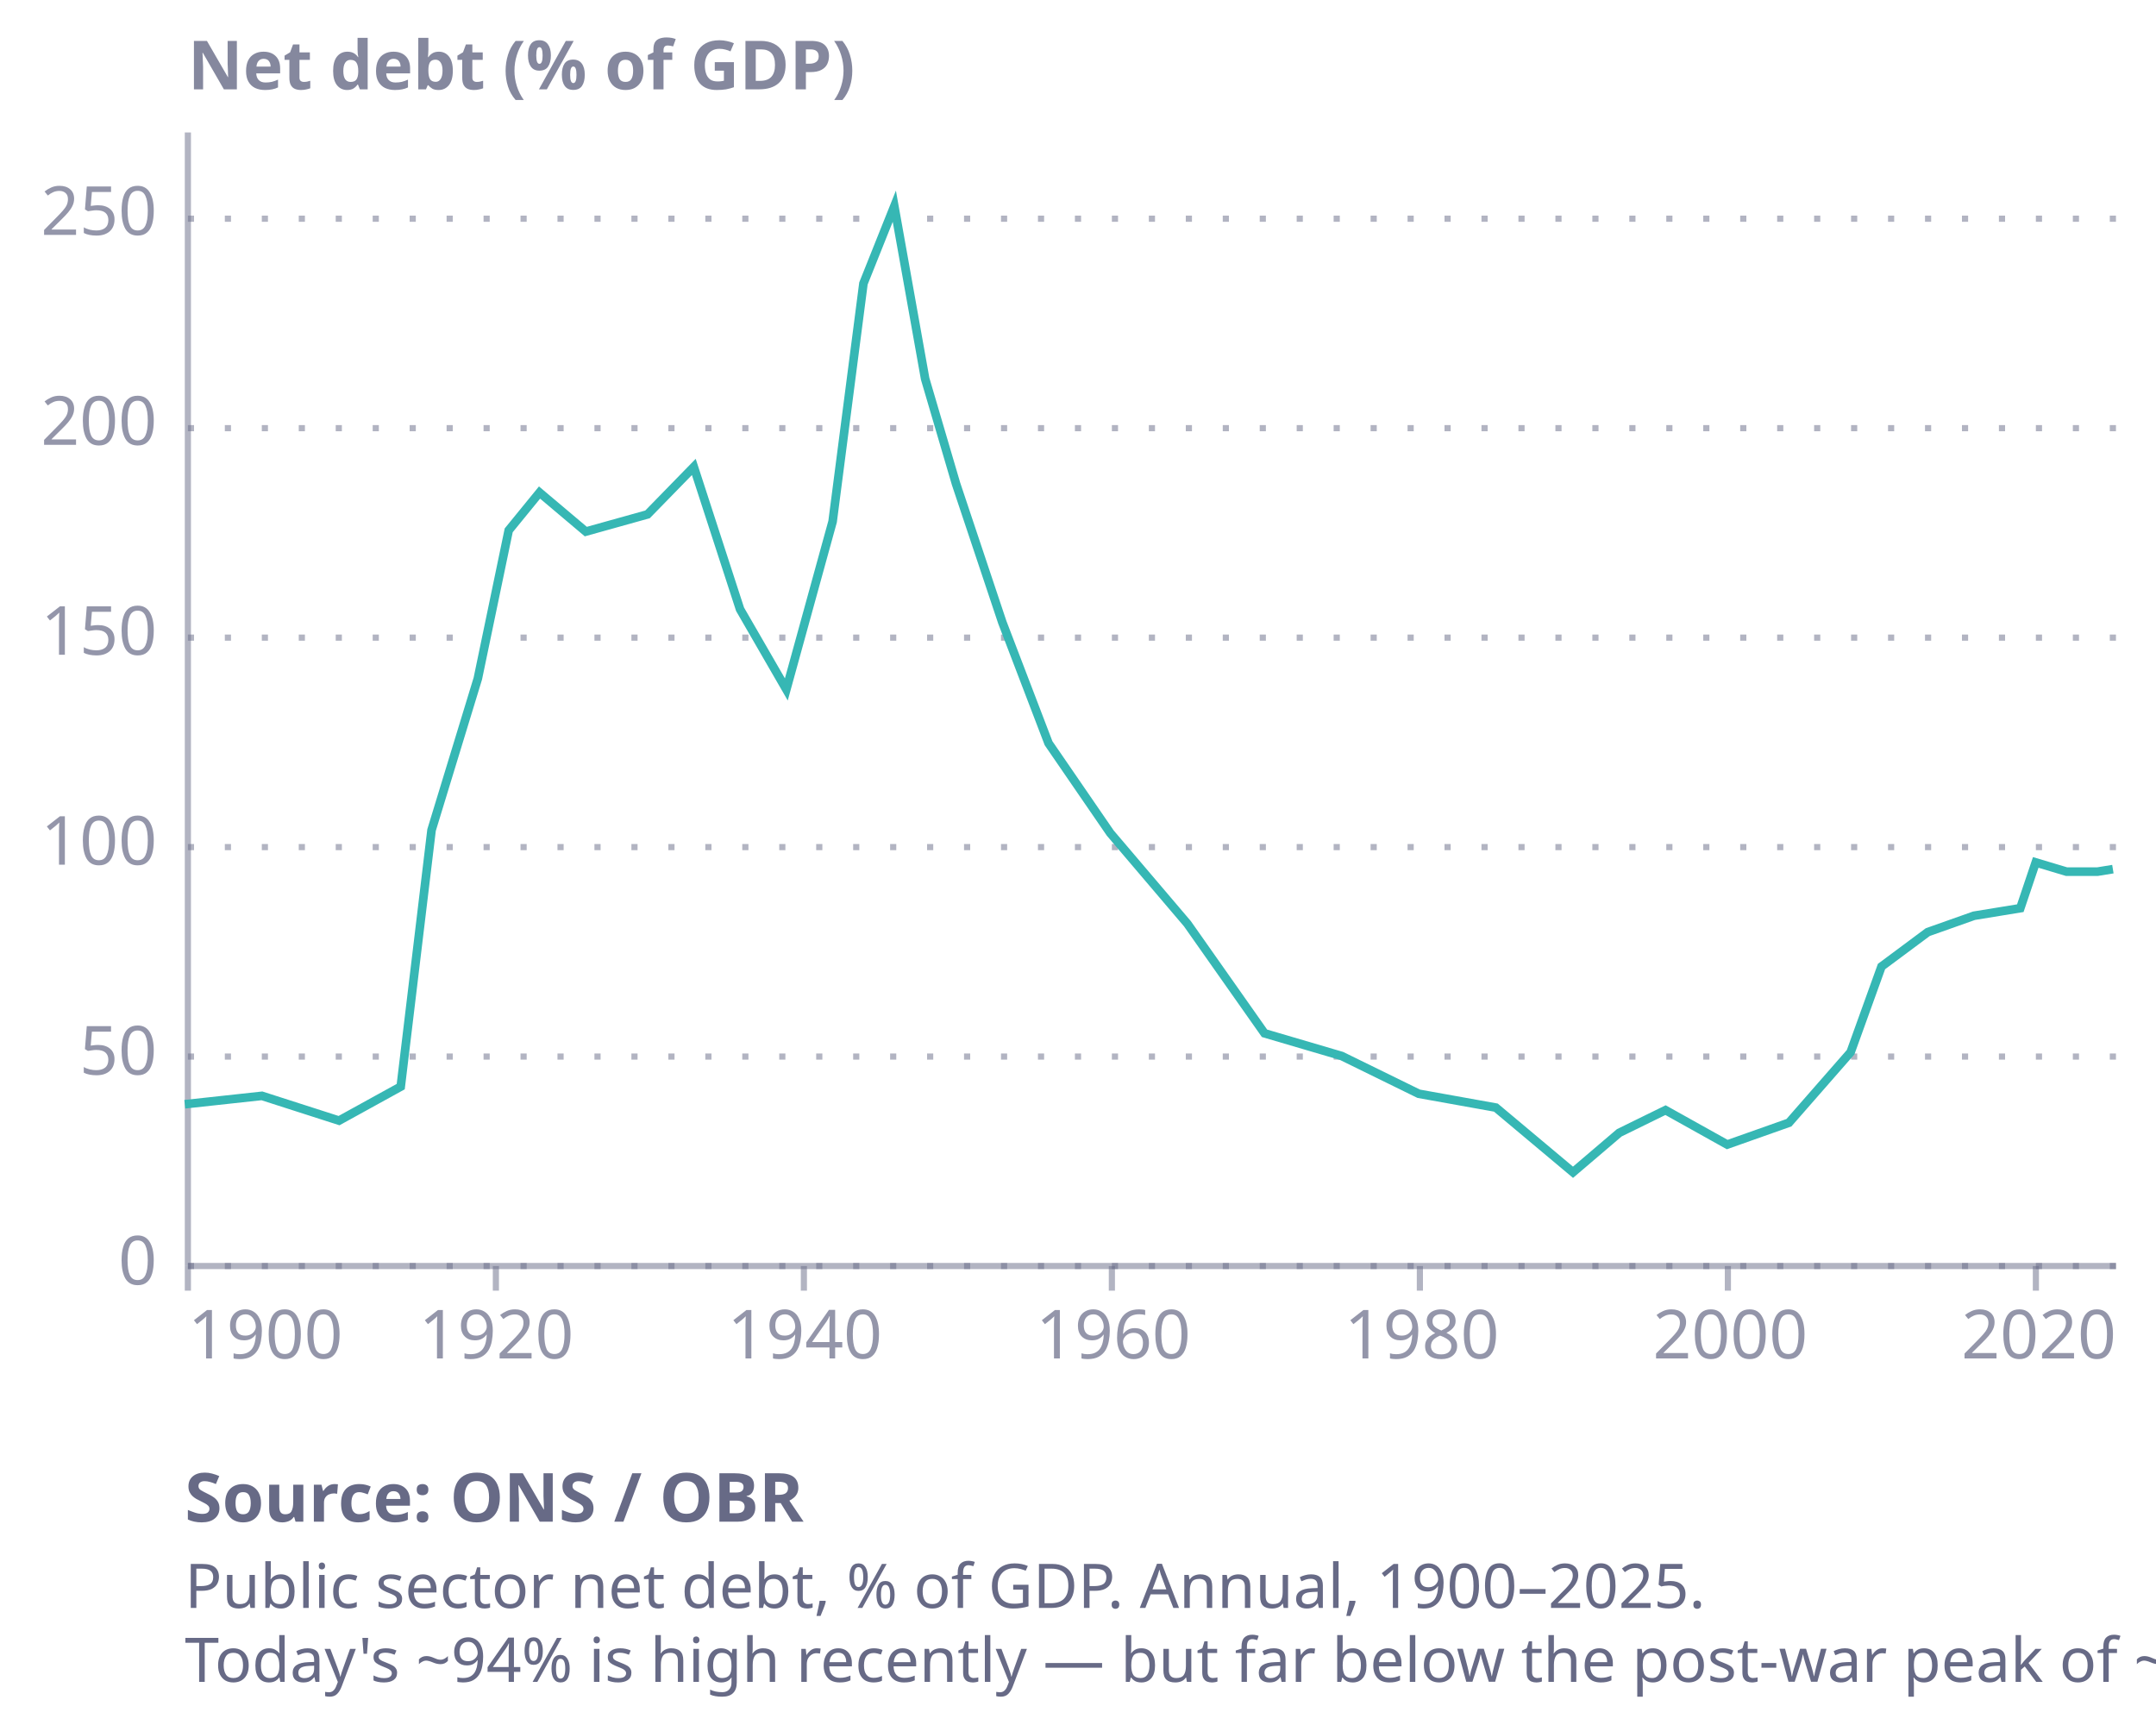
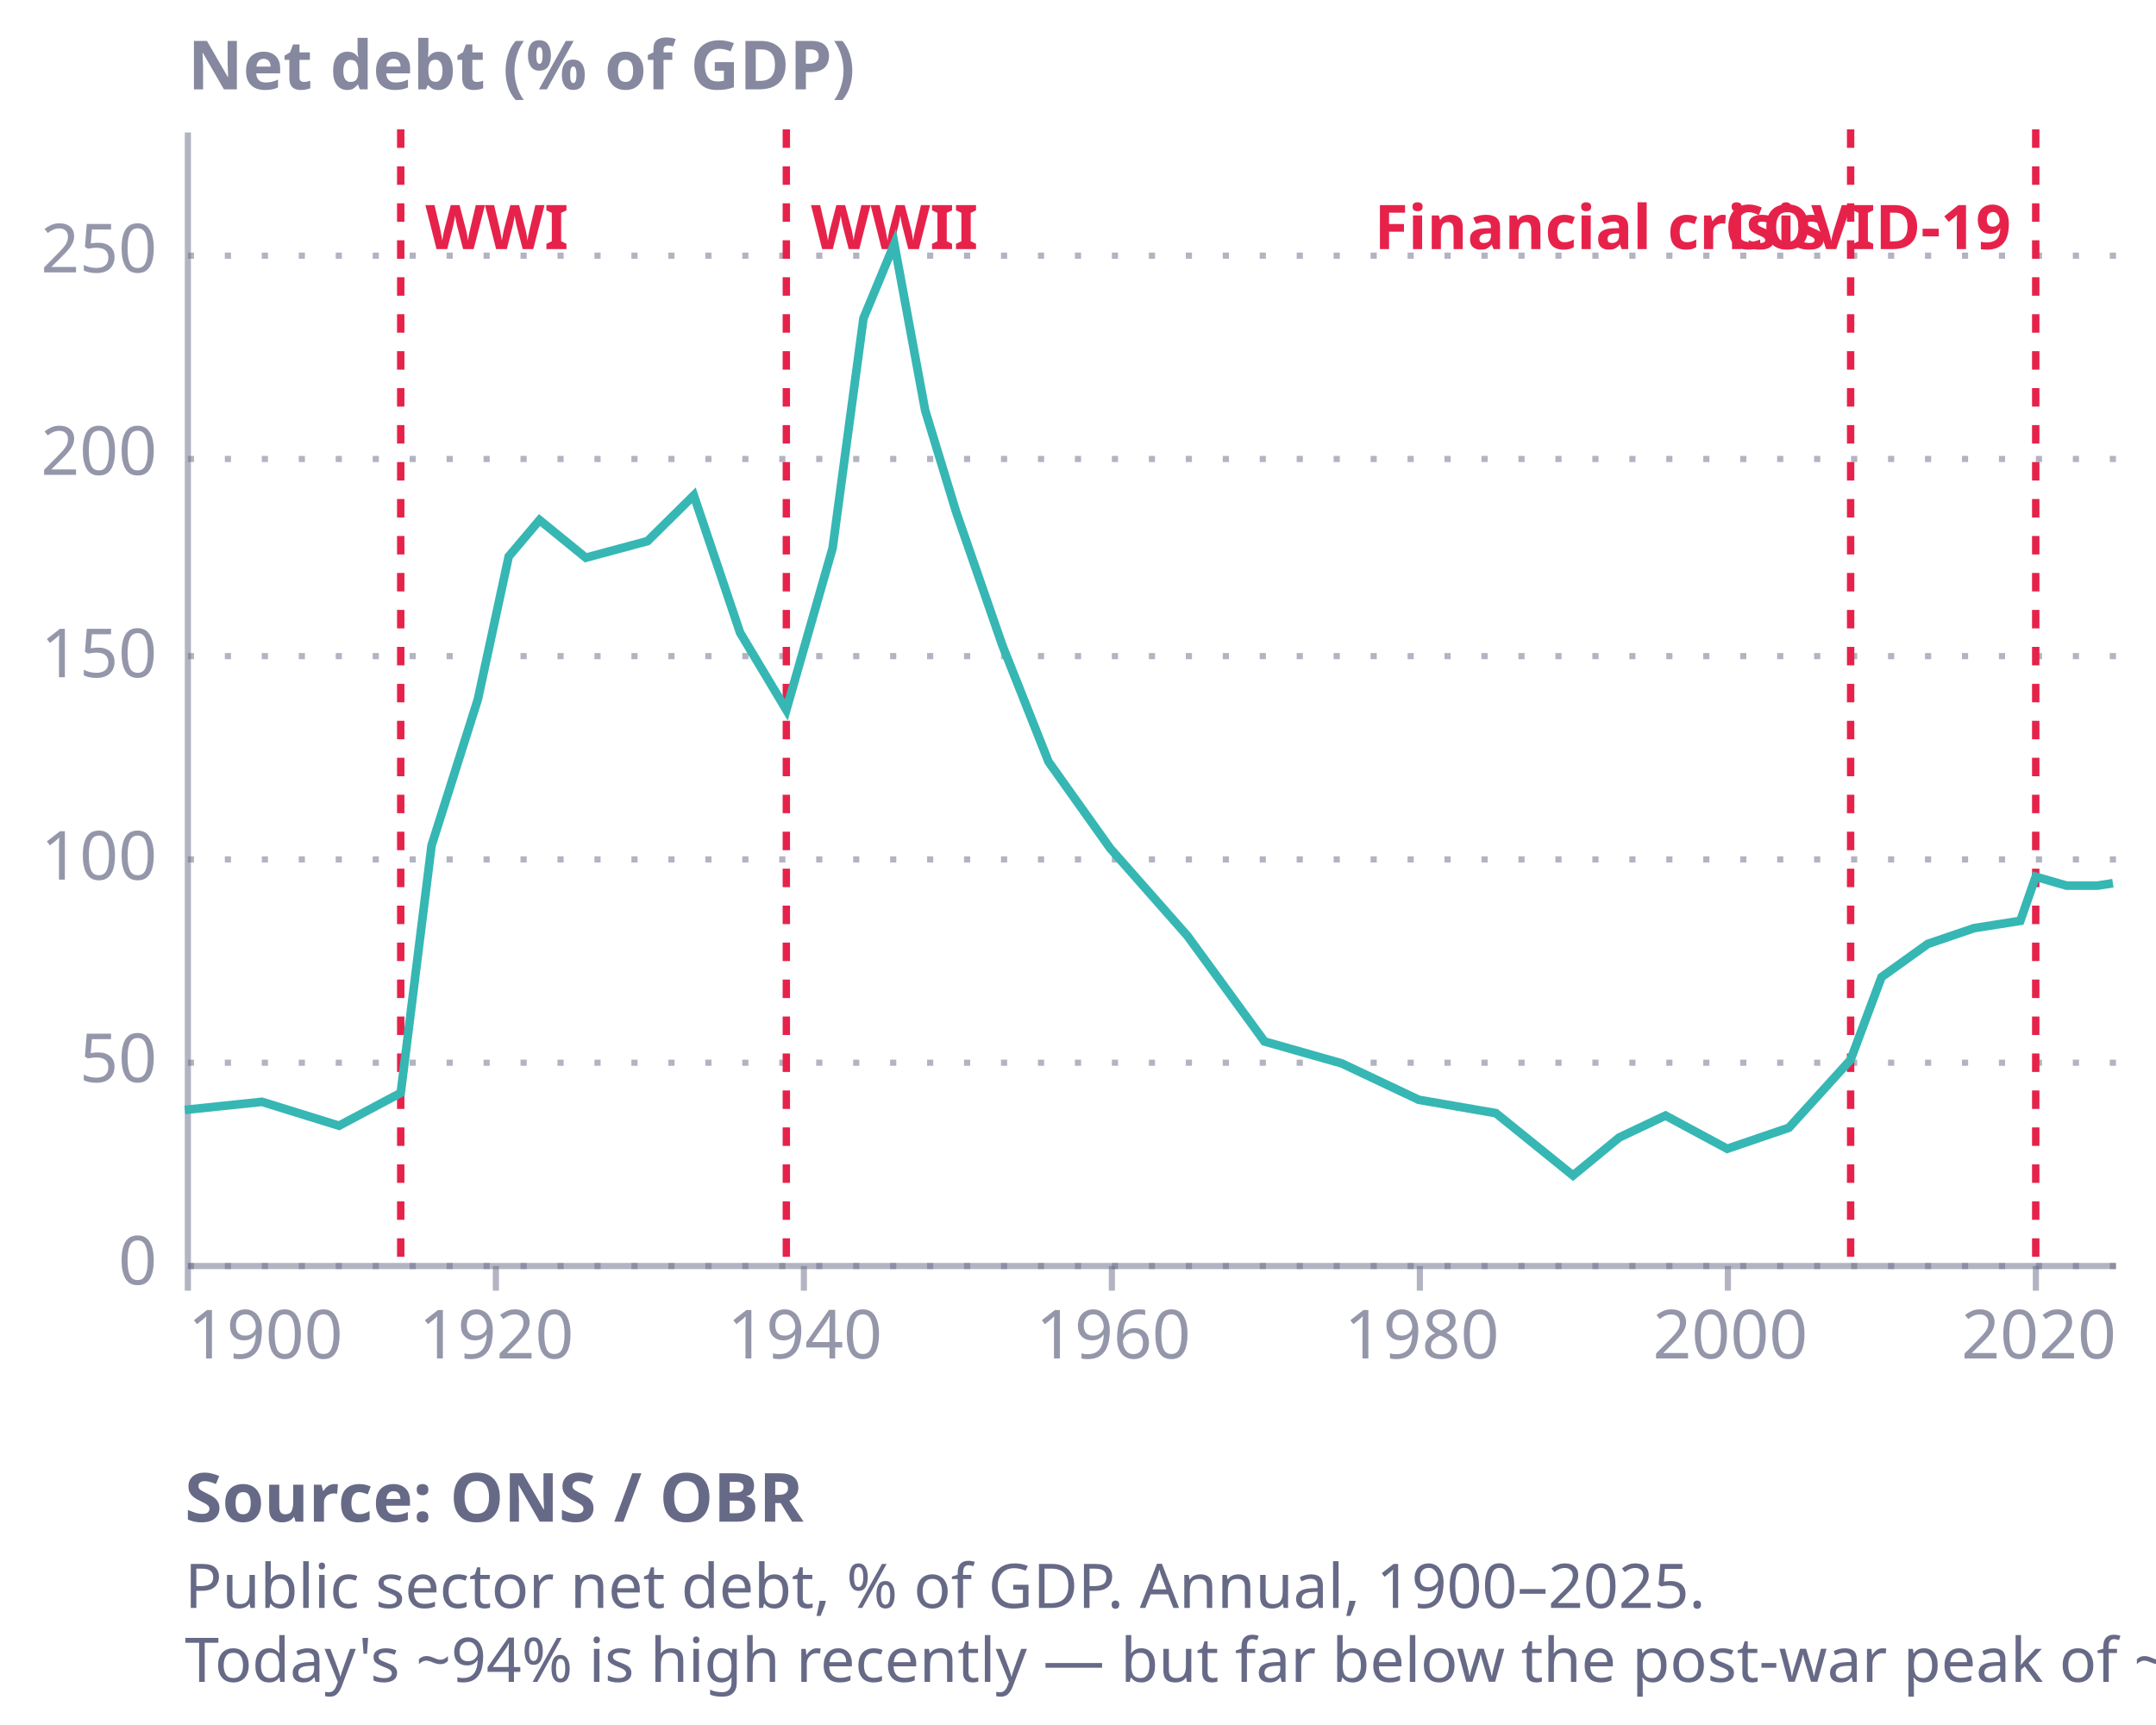
<svg xmlns="http://www.w3.org/2000/svg" version="1.1" class="marks" width="350" height="280" viewBox="0 0 350 280">
  <rect width="350" height="280" fill="white" />
  <g fill="none" stroke-miterlimit="10" transform="translate(30,21)">
    <g class="mark-group role-frame root" role="graphics-object" aria-roledescription="group mark container">
      <g transform="translate(0,0)">
        <path class="background" aria-hidden="true" d="M0.5,0.5h313v184h-313Z" />
        <g>
          <g class="mark-group role-axis" aria-hidden="true">
            <g transform="translate(0.5,0.5)">
              <path class="background" aria-hidden="true" d="M0,0h0v0h0Z" pointer-events="none" />
              <g>
                <g class="mark-rule role-axis-grid" pointer-events="none">
                  <line transform="translate(0,184)" x2="313" y2="0" stroke="#676A86" stroke-opacity="0.5" stroke-width="1" stroke-dasharray="1,5" opacity="1" />
-                   <line transform="translate(0,150)" x2="313" y2="0" stroke="#676A86" stroke-opacity="0.5" stroke-width="1" stroke-dasharray="1,5" opacity="1" />
-                   <line transform="translate(0,116)" x2="313" y2="0" stroke="#676A86" stroke-opacity="0.5" stroke-width="1" stroke-dasharray="1,5" opacity="1" />
-                   <line transform="translate(0,82)" x2="313" y2="0" stroke="#676A86" stroke-opacity="0.5" stroke-width="1" stroke-dasharray="1,5" opacity="1" />
-                   <line transform="translate(0,48)" x2="313" y2="0" stroke="#676A86" stroke-opacity="0.5" stroke-width="1" stroke-dasharray="1,5" opacity="1" />
-                   <line transform="translate(0,14)" x2="313" y2="0" stroke="#676A86" stroke-opacity="0.5" stroke-width="1" stroke-dasharray="1,5" opacity="1" />
+                   <line transform="translate(0,151)" x2="313" y2="0" stroke="#676A86" stroke-opacity="0.5" stroke-width="1" stroke-dasharray="1,5" opacity="1" />
+                   <line transform="translate(0,118)" x2="313" y2="0" stroke="#676A86" stroke-opacity="0.5" stroke-width="1" stroke-dasharray="1,5" opacity="1" />
+                   <line transform="translate(0,85)" x2="313" y2="0" stroke="#676A86" stroke-opacity="0.5" stroke-width="1" stroke-dasharray="1,5" opacity="1" />
+                   <line transform="translate(0,53)" x2="313" y2="0" stroke="#676A86" stroke-opacity="0.5" stroke-width="1" stroke-dasharray="1,5" opacity="1" />
+                   <line transform="translate(0,20)" x2="313" y2="0" stroke="#676A86" stroke-opacity="0.5" stroke-width="1" stroke-dasharray="1,5" opacity="1" />
                </g>
              </g>
              <path class="foreground" aria-hidden="true" d="" pointer-events="none" display="none" />
            </g>
          </g>
          <g class="mark-group role-axis" role="graphics-symbol" aria-roledescription="axis" aria-label="X-axis for a time scale with values from 1900 to 2025">
            <g transform="translate(0.5,184.5)">
              <path class="background" aria-hidden="true" d="M0,0h0v0h0Z" pointer-events="none" />
              <g>
                <g class="mark-rule role-axis-tick" pointer-events="none">
                  <line transform="translate(0,0)" x2="0" y2="4" stroke="#676A86" stroke-opacity="0.5" stroke-width="1" opacity="1" />
                  <line transform="translate(50,0)" x2="0" y2="4" stroke="#676A86" stroke-opacity="0.5" stroke-width="1" opacity="1" />
                  <line transform="translate(100,0)" x2="0" y2="4" stroke="#676A86" stroke-opacity="0.5" stroke-width="1" opacity="1" />
                  <line transform="translate(150,0)" x2="0" y2="4" stroke="#676A86" stroke-opacity="0.5" stroke-width="1" opacity="1" />
                  <line transform="translate(200,0)" x2="0" y2="4" stroke="#676A86" stroke-opacity="0.5" stroke-width="1" opacity="1" />
                  <line transform="translate(250,0)" x2="0" y2="4" stroke="#676A86" stroke-opacity="0.5" stroke-width="1" opacity="1" />
                  <line transform="translate(300,0)" x2="0" y2="4" stroke="#676A86" stroke-opacity="0.5" stroke-width="1" opacity="1" />
                </g>
                <g class="mark-text role-axis-label" pointer-events="none">
                  <text text-anchor="start" transform="translate(0,15)" font-family="Circular Std" font-size="11px" fill="#676A86" fill-opacity="0.7" opacity="1">1900</text>
                  <text text-anchor="middle" transform="translate(50.07342,15)" font-family="Circular Std" font-size="11px" fill="#676A86" fill-opacity="0.7" opacity="1">1920</text>
                  <text text-anchor="middle" transform="translate(100.1537,15)" font-family="Circular Std" font-size="11px" fill="#676A86" fill-opacity="0.7" opacity="1">1940</text>
                  <text text-anchor="middle" transform="translate(150.234,15)" font-family="Circular Std" font-size="11px" fill="#676A86" fill-opacity="0.7" opacity="1">1960</text>
                  <text text-anchor="middle" transform="translate(200.3142,15)" font-family="Circular Std" font-size="11px" fill="#676A86" fill-opacity="0.7" opacity="1">1980</text>
                  <text text-anchor="middle" transform="translate(250.3945,15)" font-family="Circular Std" font-size="11px" fill="#676A86" fill-opacity="0.7" opacity="1">2000</text>
                  <text text-anchor="middle" transform="translate(300.4748,15)" font-family="Circular Std" font-size="11px" fill="#676A86" fill-opacity="0.7" opacity="1">2020</text>
                </g>
                <g class="mark-rule role-axis-domain" pointer-events="none">
                  <line transform="translate(0,0)" x2="313" y2="0" stroke="#676A86" stroke-opacity="0.5" stroke-width="1" opacity="1" />
                </g>
              </g>
              <path class="foreground" aria-hidden="true" d="" pointer-events="none" display="none" />
            </g>
          </g>
-           <g class="mark-group role-axis" role="graphics-symbol" aria-roledescription="axis" aria-label="Y-axis titled 'Net debt (% of GDP)' for a linear scale with values from 0 to 270">
+           <g class="mark-group role-axis" role="graphics-symbol" aria-roledescription="axis" aria-label="Y-axis titled 'Net debt (% of GDP)' for a linear scale with values from 0 to 280">
            <g transform="translate(0.5,0.5)">
              <path class="background" aria-hidden="true" d="M0,0h0v0h0Z" pointer-events="none" />
              <g>
                <g class="mark-text role-axis-label" pointer-events="none">
                  <text text-anchor="end" transform="translate(-5,187)" font-family="Circular Std" font-size="11px" fill="#676A86" fill-opacity="0.7" opacity="1">0</text>
-                   <text text-anchor="end" transform="translate(-5,152.9259)" font-family="Circular Std" font-size="11px" fill="#676A86" fill-opacity="0.7" opacity="1">50</text>
-                   <text text-anchor="end" transform="translate(-5,118.8519)" font-family="Circular Std" font-size="11px" fill="#676A86" fill-opacity="0.7" opacity="1">100</text>
-                   <text text-anchor="end" transform="translate(-5,84.77778)" font-family="Circular Std" font-size="11px" fill="#676A86" fill-opacity="0.7" opacity="1">150</text>
-                   <text text-anchor="end" transform="translate(-5,50.7037)" font-family="Circular Std" font-size="11px" fill="#676A86" fill-opacity="0.7" opacity="1">200</text>
-                   <text text-anchor="end" transform="translate(-5,16.62963)" font-family="Circular Std" font-size="11px" fill="#676A86" fill-opacity="0.7" opacity="1">250</text>
+                   <text text-anchor="end" transform="translate(-5,154.1429)" font-family="Circular Std" font-size="11px" fill="#676A86" fill-opacity="0.7" opacity="1">50</text>
+                   <text text-anchor="end" transform="translate(-5,121.2857)" font-family="Circular Std" font-size="11px" fill="#676A86" fill-opacity="0.7" opacity="1">100</text>
+                   <text text-anchor="end" transform="translate(-5,88.42857)" font-family="Circular Std" font-size="11px" fill="#676A86" fill-opacity="0.7" opacity="1">150</text>
+                   <text text-anchor="end" transform="translate(-5,55.57143)" font-family="Circular Std" font-size="11px" fill="#676A86" fill-opacity="0.7" opacity="1">200</text>
+                   <text text-anchor="end" transform="translate(-5,22.71429)" font-family="Circular Std" font-size="11px" fill="#676A86" fill-opacity="0.7" opacity="1">250</text>
                </g>
                <g class="mark-rule role-axis-domain" pointer-events="none">
                  <line transform="translate(0,184)" x2="0" y2="-184" stroke="#676A86" stroke-opacity="0.5" stroke-width="1" opacity="1" />
                </g>
                <g class="mark-text role-axis-title" pointer-events="none">
                  <text text-anchor="start" transform="translate(0,-7)" font-family="Circular Std" font-size="11px" font-weight="bold" fill="#676A86" fill-opacity="0.8" opacity="1">Net debt (% of GDP)</text>
                </g>
              </g>
              <path class="foreground" aria-hidden="true" d="" pointer-events="none" display="none" />
            </g>
          </g>
-           <g class="mark-group role-scope pathgroup" role="graphics-object" aria-roledescription="group mark container">
+           <g class="mark-rule role-mark layer_0_marks" role="graphics-object" aria-roledescription="rule mark container">
+             <line aria-label="date: Jan 01, 1914" role="graphics-symbol" aria-roledescription="rule mark" transform="translate(35.05276,0)" x2="0" y2="184" stroke="#E6224B" stroke-width="1.2" stroke-dasharray="3,3" />
+             <line aria-label="date: Jan 01, 1939" role="graphics-symbol" aria-roledescription="rule mark" transform="translate(97.65139,0)" x2="0" y2="184" stroke="#E6224B" stroke-width="1.2" stroke-dasharray="3,3" />
+             <line aria-label="date: Jan 01, 2008" role="graphics-symbol" aria-roledescription="rule mark" transform="translate(270.4266,0)" x2="0" y2="184" stroke="#E6224B" stroke-width="1.2" stroke-dasharray="3,3" />
+             <line aria-label="date: Jan 01, 2020" role="graphics-symbol" aria-roledescription="rule mark" transform="translate(300.4748,0)" x2="0" y2="184" stroke="#E6224B" stroke-width="1.2" stroke-dasharray="3,3" />
+           </g>
+           <g class="mark-text role-mark layer_1_marks" role="graphics-object" aria-roledescription="text mark container">
+             <text aria-label="date: Jan 01, 1914; ypos: 255; label: WWI" role="graphics-symbol" aria-roledescription="text mark" text-anchor="start" transform="translate(39.05276,19.42857)" font-family="Circular Std" font-size="10px" font-weight="bold" fill="#E6224B">WWI</text>
+             <text aria-label="date: Jan 01, 1939; ypos: 255; label: WWII" role="graphics-symbol" aria-roledescription="text mark" text-anchor="start" transform="translate(101.6514,19.42857)" font-family="Circular Std" font-size="10px" font-weight="bold" fill="#E6224B">WWII</text>
+           </g>
+           <g class="mark-text role-mark layer_2_marks" role="graphics-object" aria-roledescription="text mark container">
+             <text aria-label="date: Jan 01, 2008; ypos: 255; label: Financial crisis" role="graphics-symbol" aria-roledescription="text mark" text-anchor="end" transform="translate(266.4266,19.42857)" font-family="Circular Std" font-size="10px" font-weight="bold" fill="#E6224B">Financial crisis</text>
+             <text aria-label="date: Jan 01, 2020; ypos: 255; label: COVID-19" role="graphics-symbol" aria-roledescription="text mark" text-anchor="end" transform="translate(296.4748,19.42857)" font-family="Circular Std" font-size="10px" font-weight="bold" fill="#E6224B">COVID-19</text>
+           </g>
+           <g class="mark-group role-scope layer_3_pathgroup" role="graphics-object" aria-roledescription="group mark container">
            <g transform="translate(0,0)">
              <path class="background" aria-hidden="true" d="M0,0h313v184h-313Z" />
              <g>
-                 <g class="mark-line role-mark marks" role="graphics-object" aria-roledescription="line mark container">
-                   <path aria-label="date: 1900; Net debt (% of GDP): 37.8; series: debt" role="graphics-symbol" aria-roledescription="line mark" d="M0,158.24L12.518,156.877L25.037,160.898L35.053,155.378L40.057,113.739L47.571,89.138L52.583,65.081L57.587,58.948L65.101,65.286L75.117,62.492L82.631,54.791L90.138,77.893L97.651,90.91L105.165,63.65L110.169,25.01L115.181,12.471L120.186,40.48L125.197,57.517L132.711,80.006L140.218,99.633L150.234,114.216L162.759,128.936L175.277,146.723L187.796,150.403L200.314,156.536L212.839,158.785L225.358,169.28L232.872,162.874L240.378,159.194L250.395,164.782L260.411,161.239L270.427,149.79L275.438,135.887L282.952,130.299L290.459,127.641L297.972,126.415L300.475,118.987L305.486,120.486L310.491,120.486L313,120.077" stroke="#36B7B4" stroke-width="1.4" />
+                 <g class="mark-line role-mark layer_3_marks" role="graphics-object" aria-roledescription="line mark container">
+                   <path aria-label="date: 1900; Net debt (% of GDP): 37.8; series: debt" role="graphics-symbol" aria-roledescription="line mark" d="M0,159.16L12.518,157.846L25.037,161.723L35.053,156.4L40.057,116.249L47.571,92.526L52.583,69.329L57.587,63.414L65.101,69.526L75.117,66.831L82.631,59.406L90.138,81.683L97.651,94.234L105.165,67.949L110.169,30.689L115.181,18.597L120.186,45.606L125.197,62.034L132.711,83.72L140.218,102.646L150.234,116.709L162.759,130.903L175.277,148.054L187.796,151.603L200.314,157.517L212.839,159.686L225.358,169.806L232.872,163.629L240.378,160.08L250.395,165.469L260.411,162.051L270.427,151.011L275.438,137.606L282.952,132.217L290.459,129.654L297.972,128.471L300.475,121.309L305.486,122.754L310.491,122.754L313,122.36" stroke="#36B7B4" stroke-width="1.4" />
                </g>
              </g>
              <path class="foreground" aria-hidden="true" d="" display="none" />
            </g>
          </g>
          <g class="mark-group role-title">
            <g transform="translate(0,205)">
              <path class="background" aria-hidden="true" d="M0,0h0v0h0Z" pointer-events="none" />
              <g>
                <g class="mark-text role-title-text" role="graphics-symbol" aria-roledescription="title" aria-label="Title text 'Source: ONS / OBR'" pointer-events="none">
                  <text text-anchor="start" transform="translate(0,21)" font-family="Circular Std" font-size="11px" font-weight="bold" fill="#676A86" opacity="1">Source: ONS / OBR</text>
                </g>
                <g class="mark-text role-title-subtitle" role="graphics-symbol" aria-roledescription="subtitle" aria-label="Subtitle text 'Public sector net debt, % of GDP. Annual, 1900–2025. Today's ~94% is high recently — but far below the post-war peak of ~250%.'" pointer-events="none">
                  <text text-anchor="start" transform="translate(0,35)" font-family="Circular Std" font-size="10px" fill="#676A86" opacity="1">
                    <tspan>Public sector net debt, % of GDP. Annual, 1900–2025.</tspan>
                    <tspan x="0" dy="12">Today's ~94% is high recently — but far below the post-war peak of ~250%.</tspan>
                  </text>
                </g>
              </g>
              <path class="foreground" aria-hidden="true" d="" pointer-events="none" display="none" />
            </g>
          </g>
        </g>
        <path class="foreground" aria-hidden="true" d="" display="none" />
      </g>
    </g>
  </g>
</svg>
